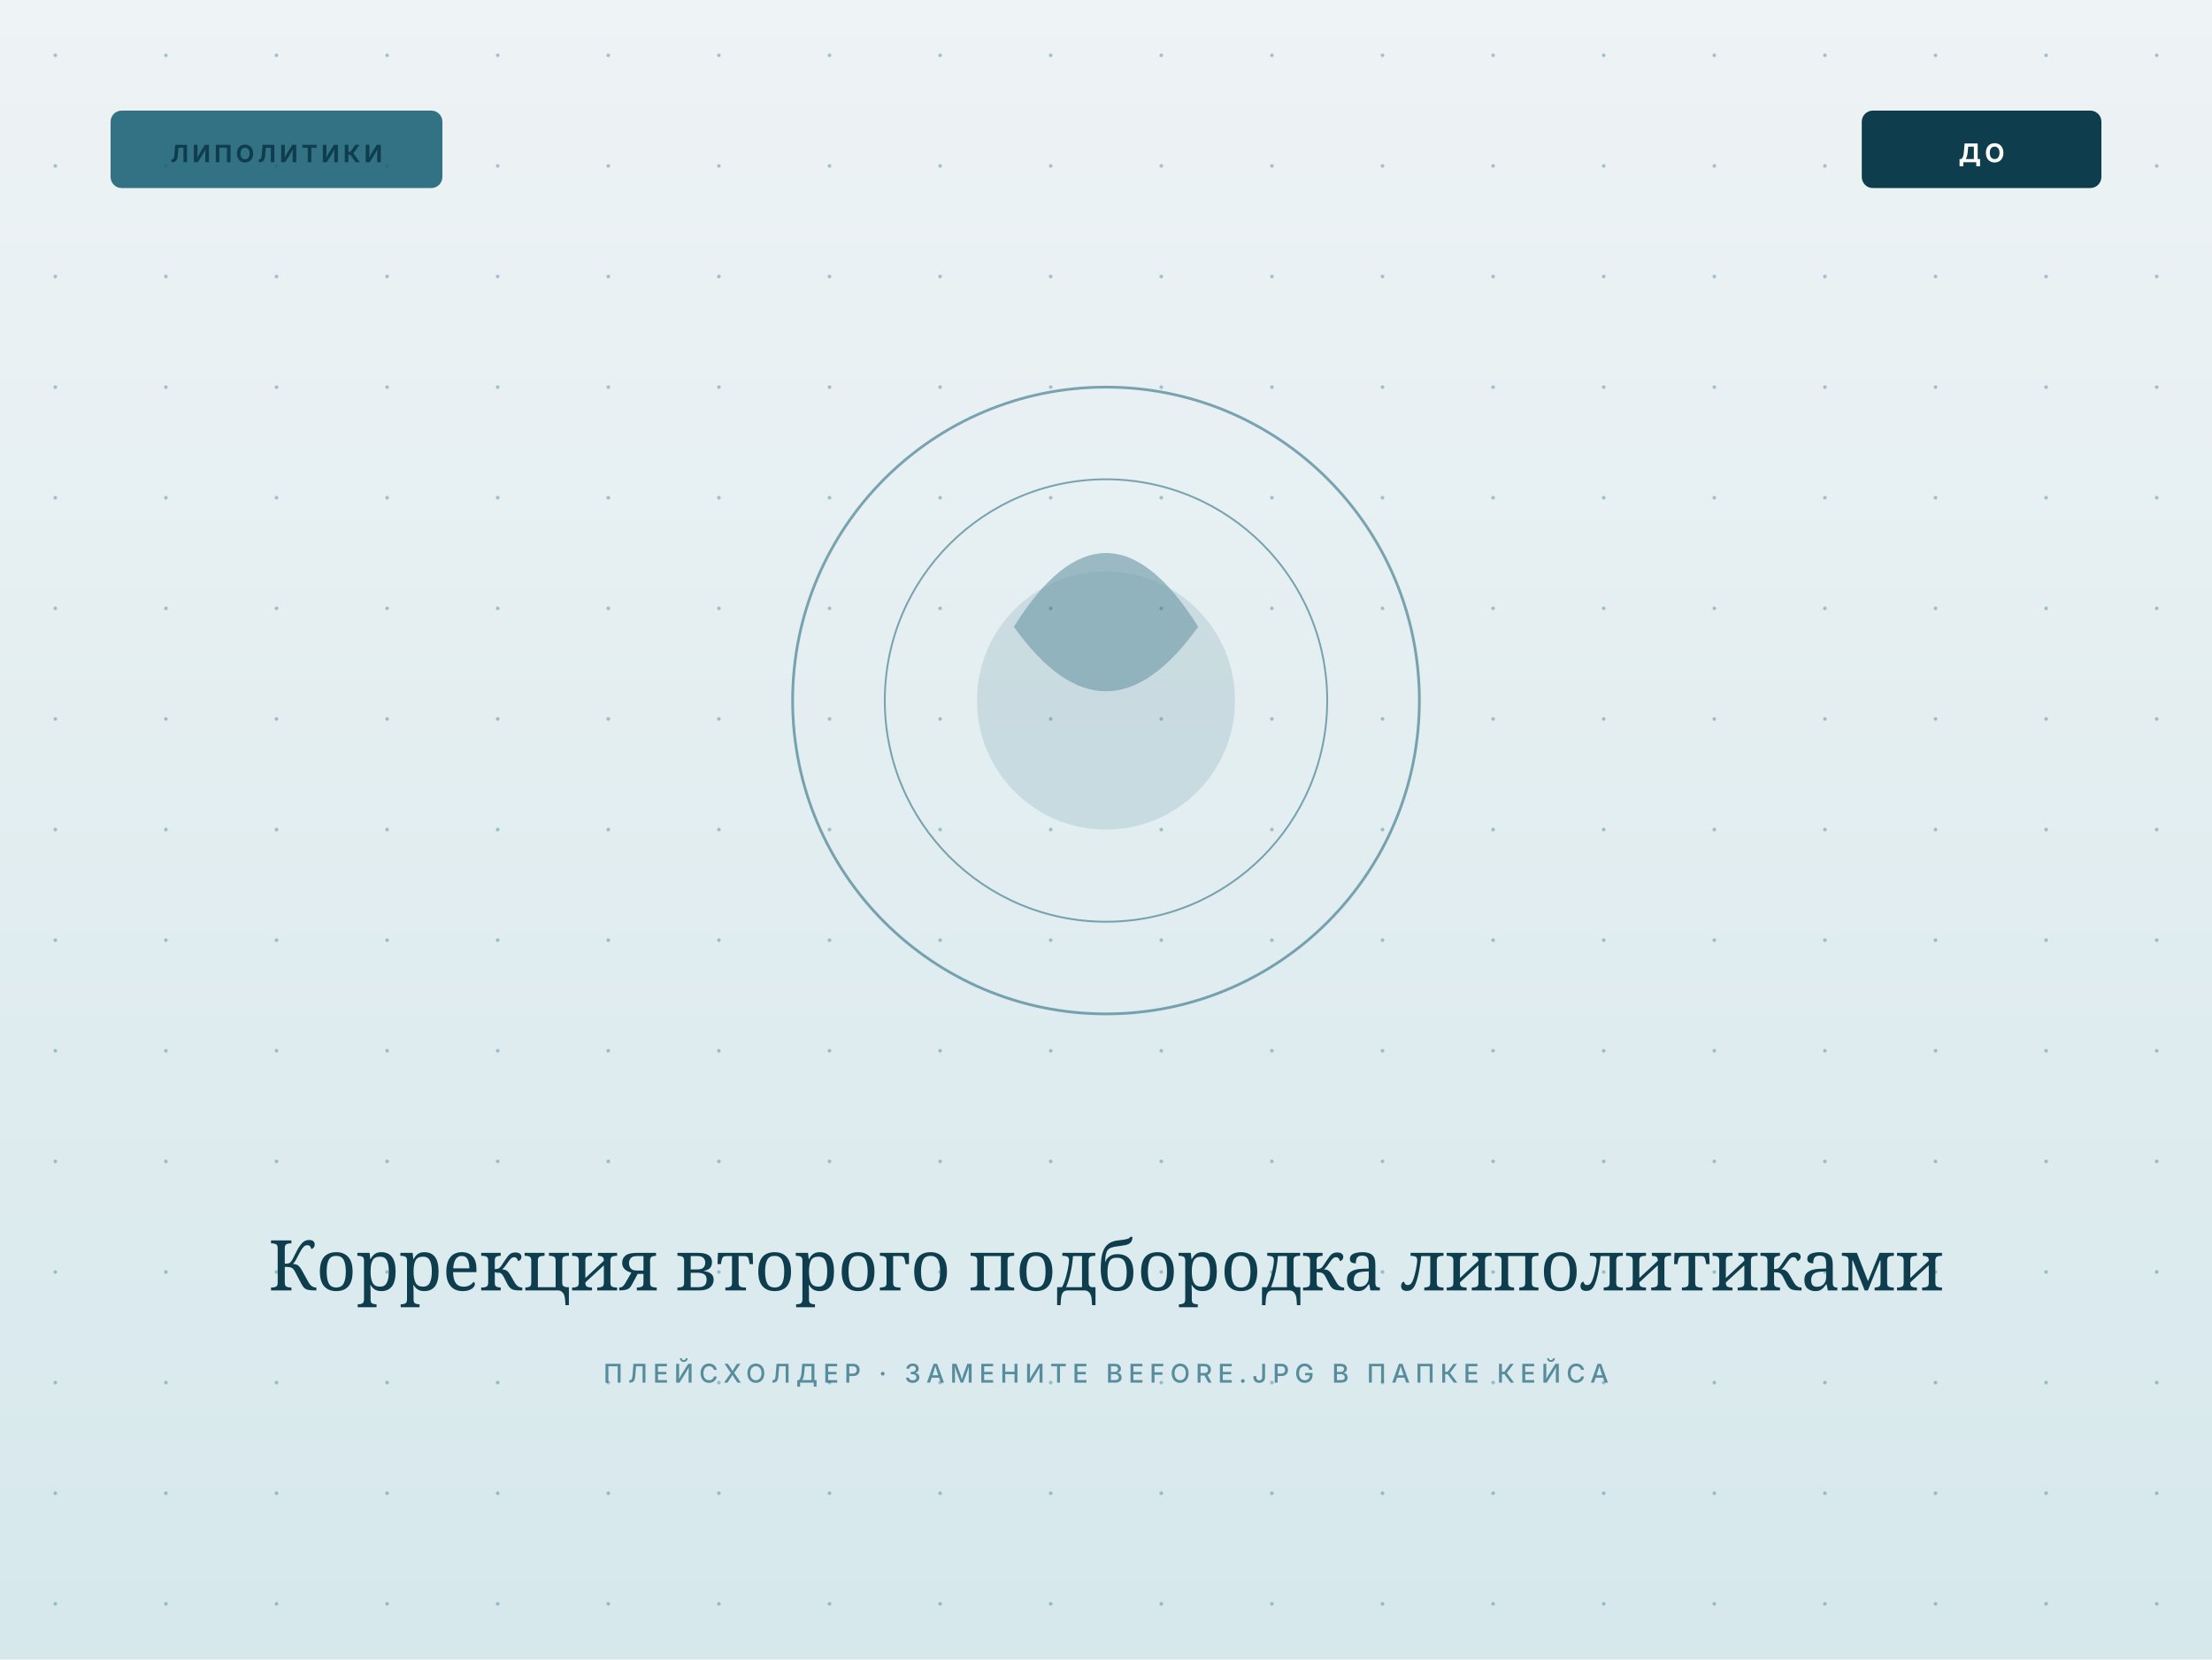
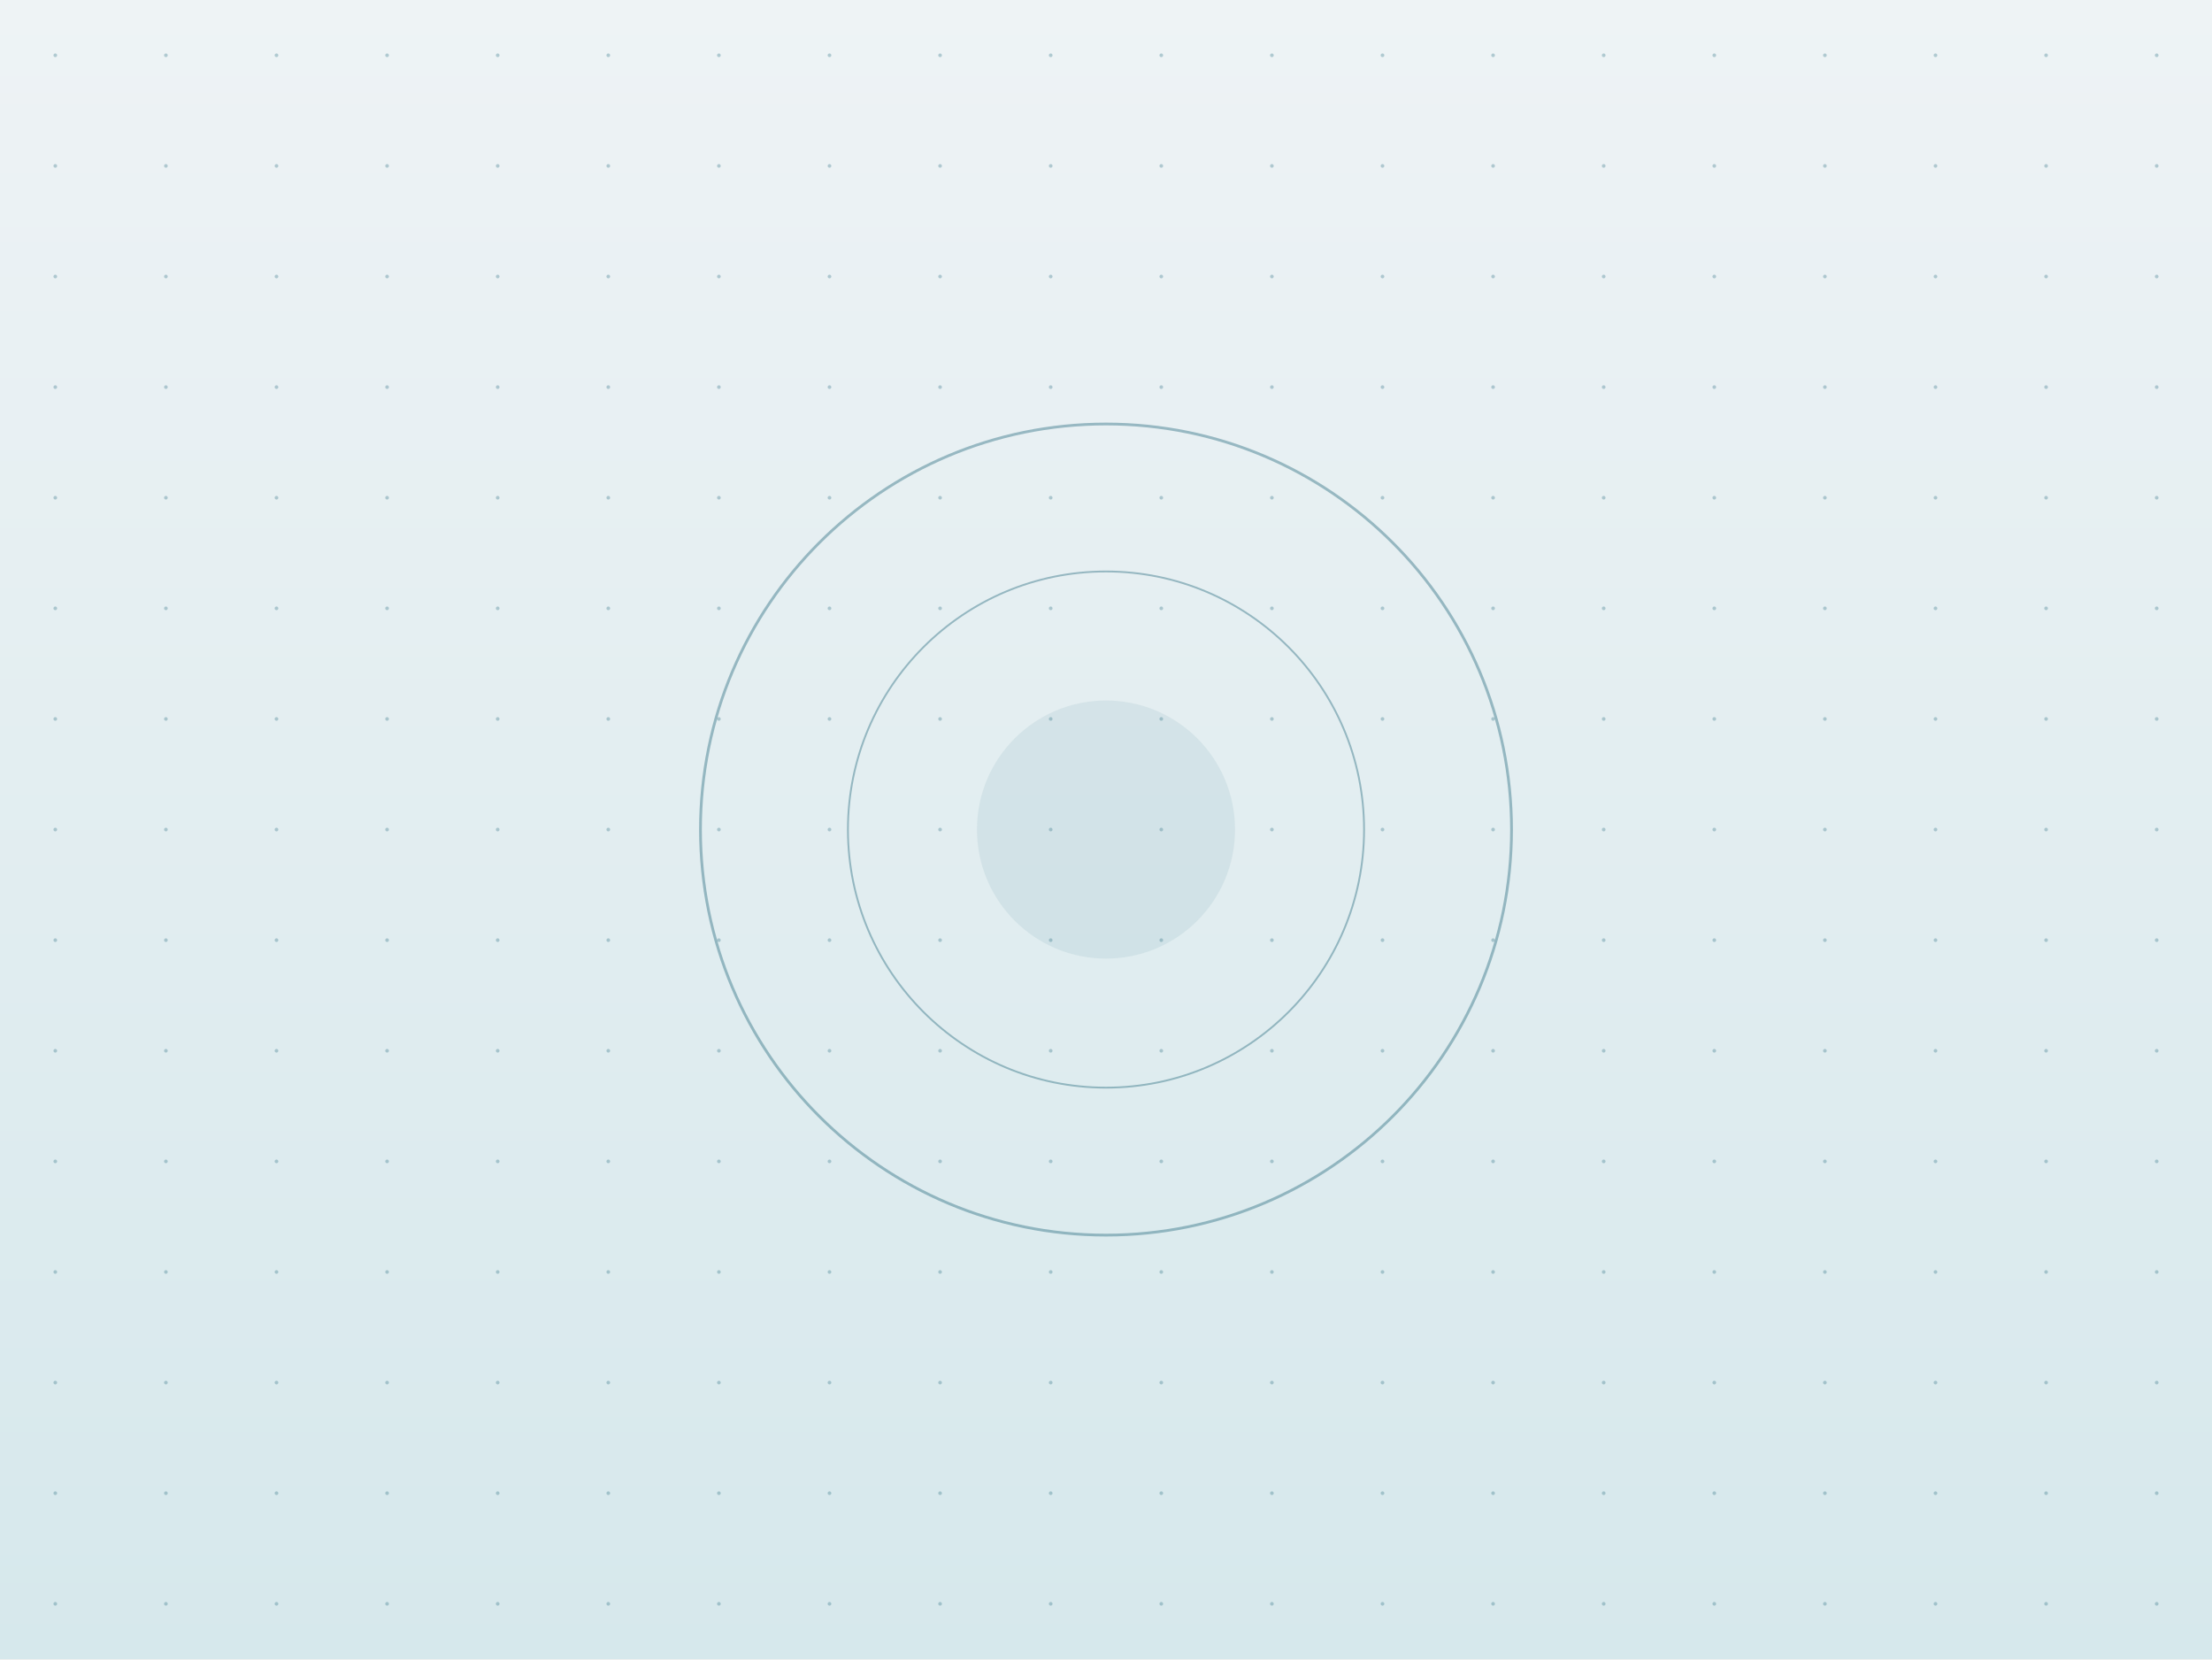
- <svg xmlns="http://www.w3.org/2000/svg" viewBox="0 0 1200 900" role="img" aria-label="До: Коррекция второго подбородка липолитиками">
+ <svg xmlns="http://www.w3.org/2000/svg" viewBox="0 0 1200 900" role="img" aria-label="Коррекция второго подбородка липолитиками">
  <defs>
    <linearGradient id="g_lipolytics-double-chin_before" x1="0" y1="0" x2="0" y2="1">
      <stop offset="0" stop-color="#eef3f5" />
      <stop offset="1" stop-color="#d6e8ec" />
    </linearGradient>
    <pattern id="p_lipolytics-double-chin_before" x="0" y="0" width="60" height="60" patternUnits="userSpaceOnUse">
-       <circle cx="30" cy="30" r="1" fill="#1e6478" opacity=".35" />
+       <circle cx="30" cy="30" r="1" fill="#1e6478" opacity=".3" />
    </pattern>
  </defs>
  <rect width="1200" height="900" fill="url(#g_lipolytics-double-chin_before)" />
  <rect width="1200" height="900" fill="url(#p_lipolytics-double-chin_before)" />
-   <g transform="translate(600 380)" opacity=".55">
-     <circle cx="0" cy="0" r="170" fill="none" stroke="#1e6478" stroke-width="1.5" />
-     <circle cx="0" cy="0" r="120" fill="none" stroke="#1e6478" stroke-width="1" />
-     <circle cx="0" cy="0" r="70" fill="#1e6478" opacity=".25" />
-     <path d="M-50 -40 Q0 -120 50 -40 Q0 30 -50 -40 Z" fill="#1e6478" opacity=".7" />
-   </g>
-   <g transform="translate(60 60)">
-     <rect width="180" height="42" rx="6" fill="#1e6478" opacity=".9" />
-     <text x="90" y="28" text-anchor="middle" font-family="Inter, system-ui, sans-serif" font-size="13" font-weight="700" letter-spacing="2" fill="#0e3d4d">ЛИПОЛИТИКИ</text>
-   </g>
-   <g transform="translate(1010 60)">
-     <rect width="130" height="42" rx="6" fill="#0e3d4d" />
-     <text x="65" y="28" text-anchor="middle" font-family="Inter, system-ui, sans-serif" font-size="14" font-weight="700" letter-spacing="2" fill="#ffffff">ДО</text>
-   </g>
-   <g transform="translate(600 700)">
-     <text text-anchor="middle" font-family="'Cormorant Garamond', Georgia, serif" font-size="38" font-weight="500" fill="#0e3d4d">Коррекция второго подбородка липолитиками</text>
-     <text y="50" text-anchor="middle" font-family="Inter, system-ui, sans-serif" font-size="14" font-weight="500" letter-spacing="3" fill="#1e6478" opacity=".7">
-       ПЛЕЙСХОЛДЕР · ЗАМЕНИТЕ BEFORE.JPG В ПАПКЕ КЕЙСА
-     </text>
+   <g transform="translate(600 450)" opacity=".4">
+     <circle cx="0" cy="0" r="220" fill="none" stroke="#1e6478" stroke-width="1.5" />
+     <circle cx="0" cy="0" r="140" fill="none" stroke="#1e6478" stroke-width="1" />
+     <circle cx="0" cy="0" r="70" fill="#1e6478" opacity=".2" />
  </g>
</svg>
